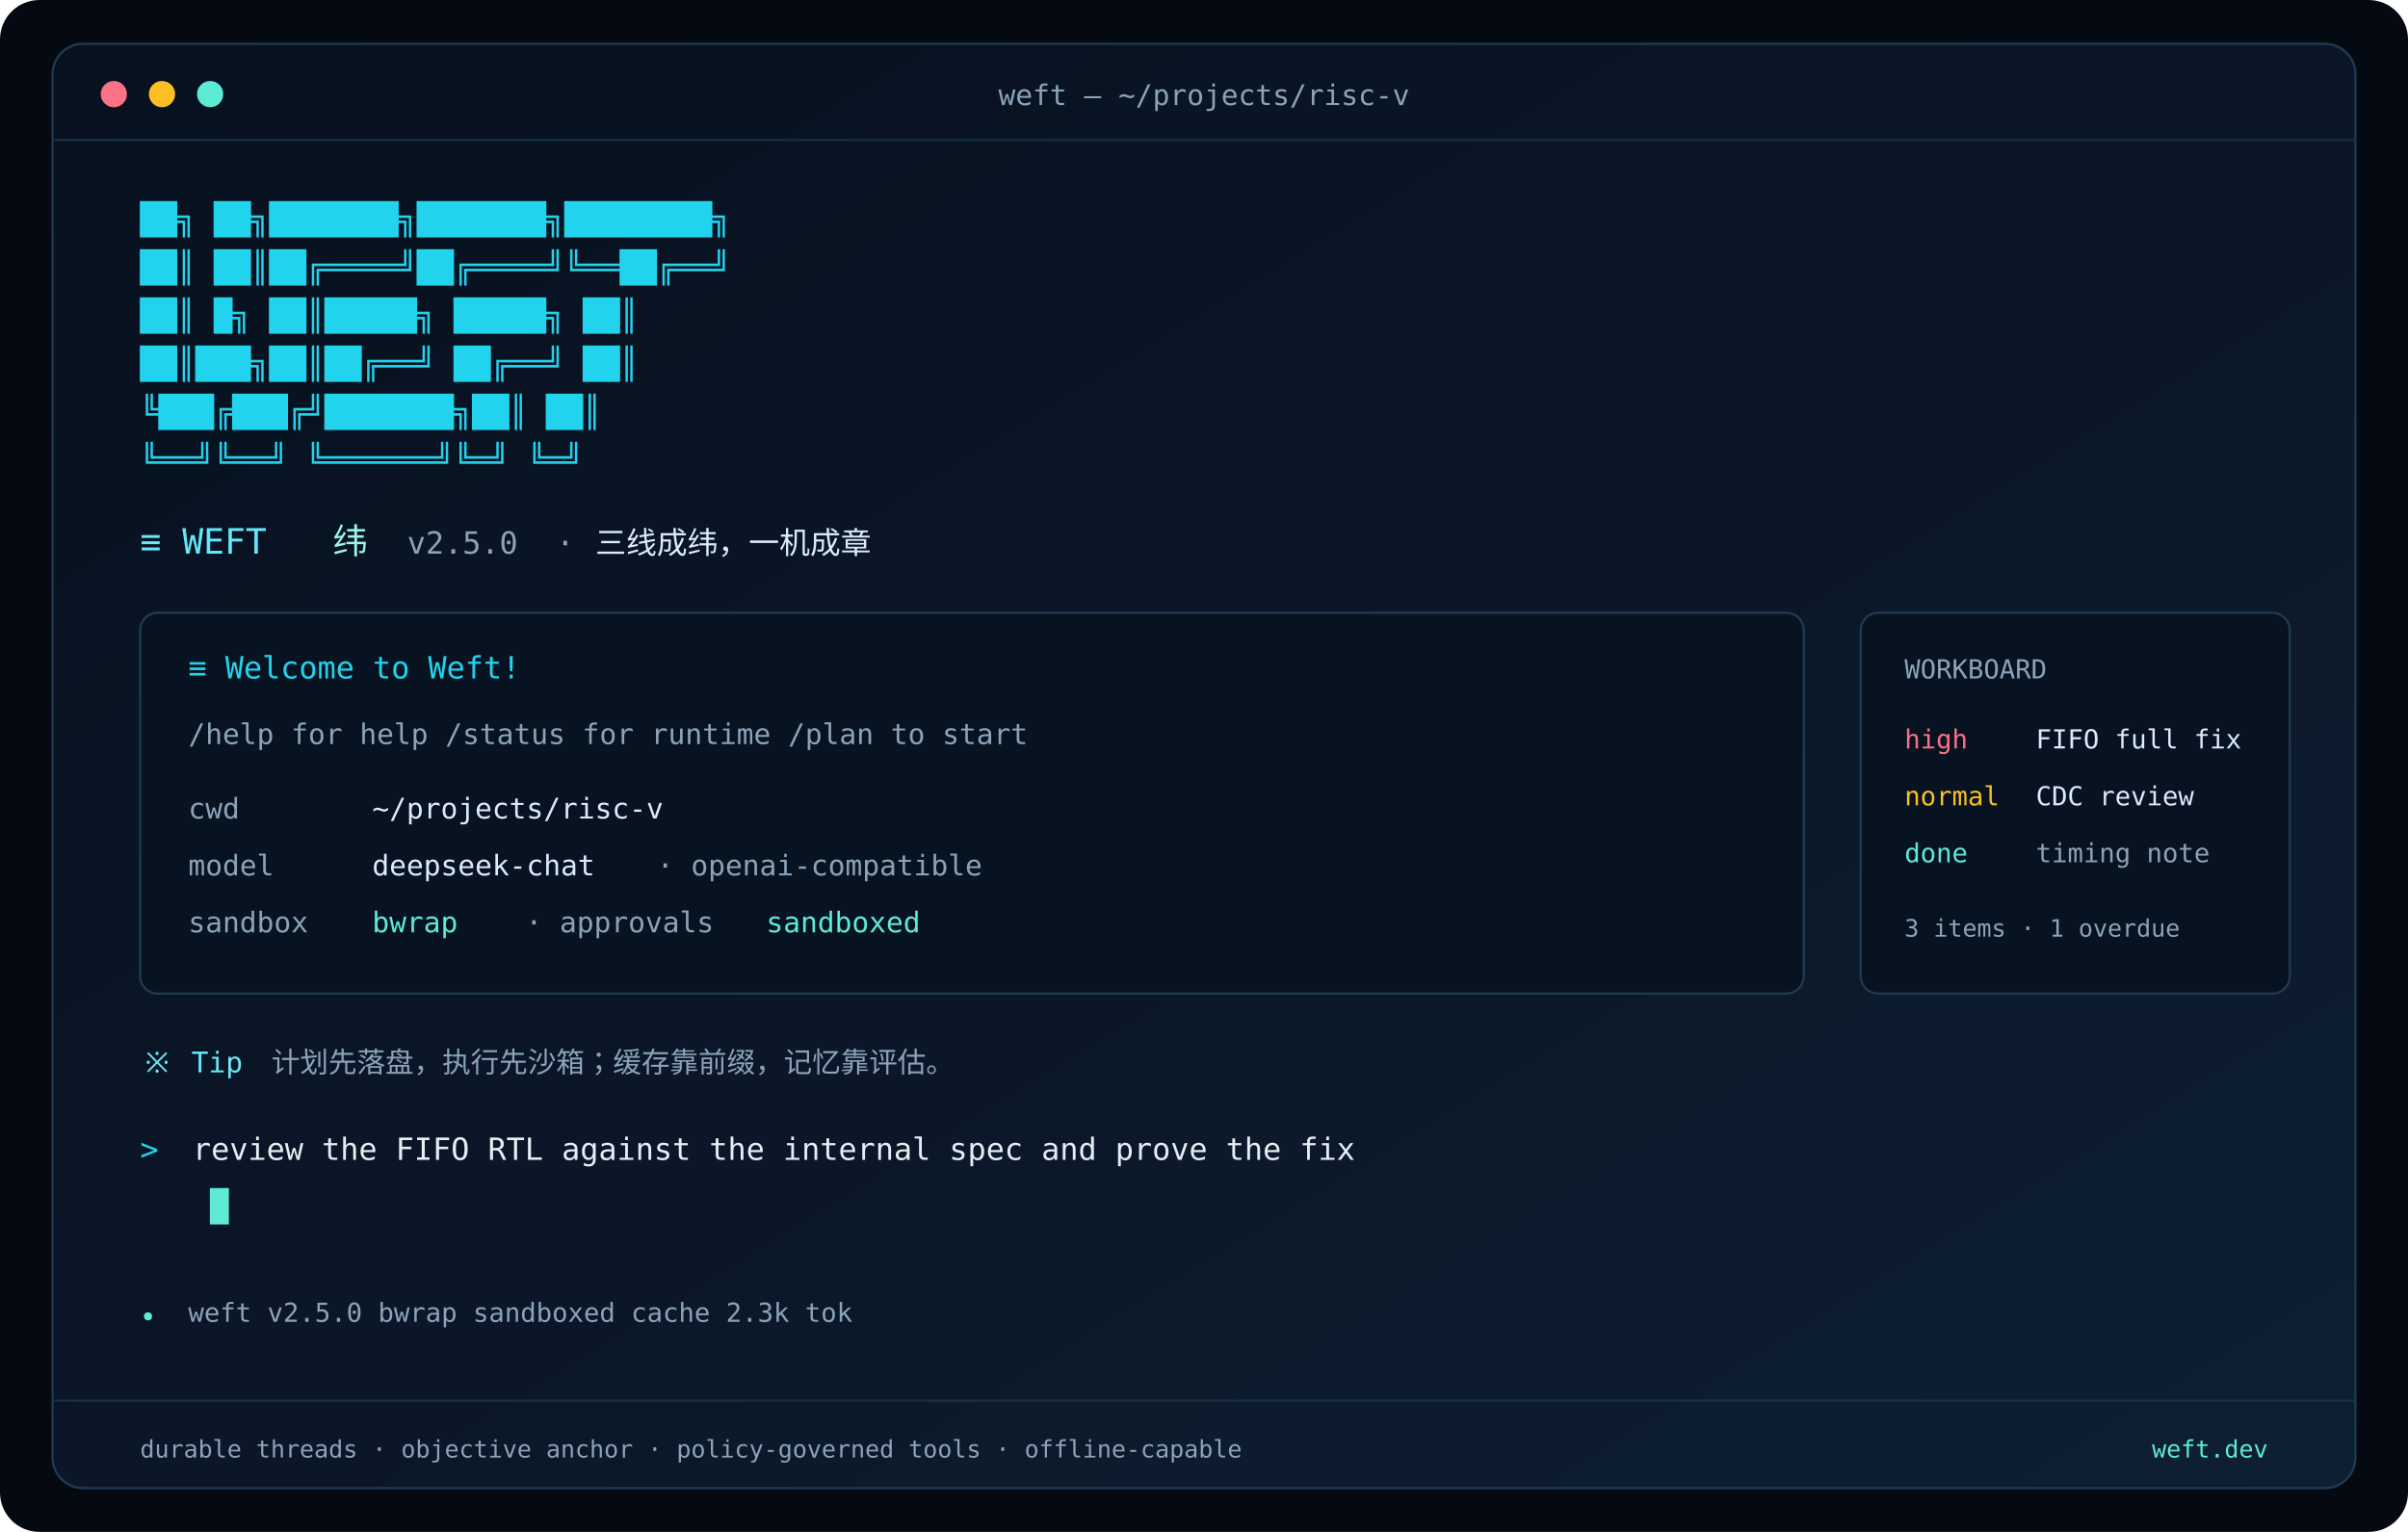
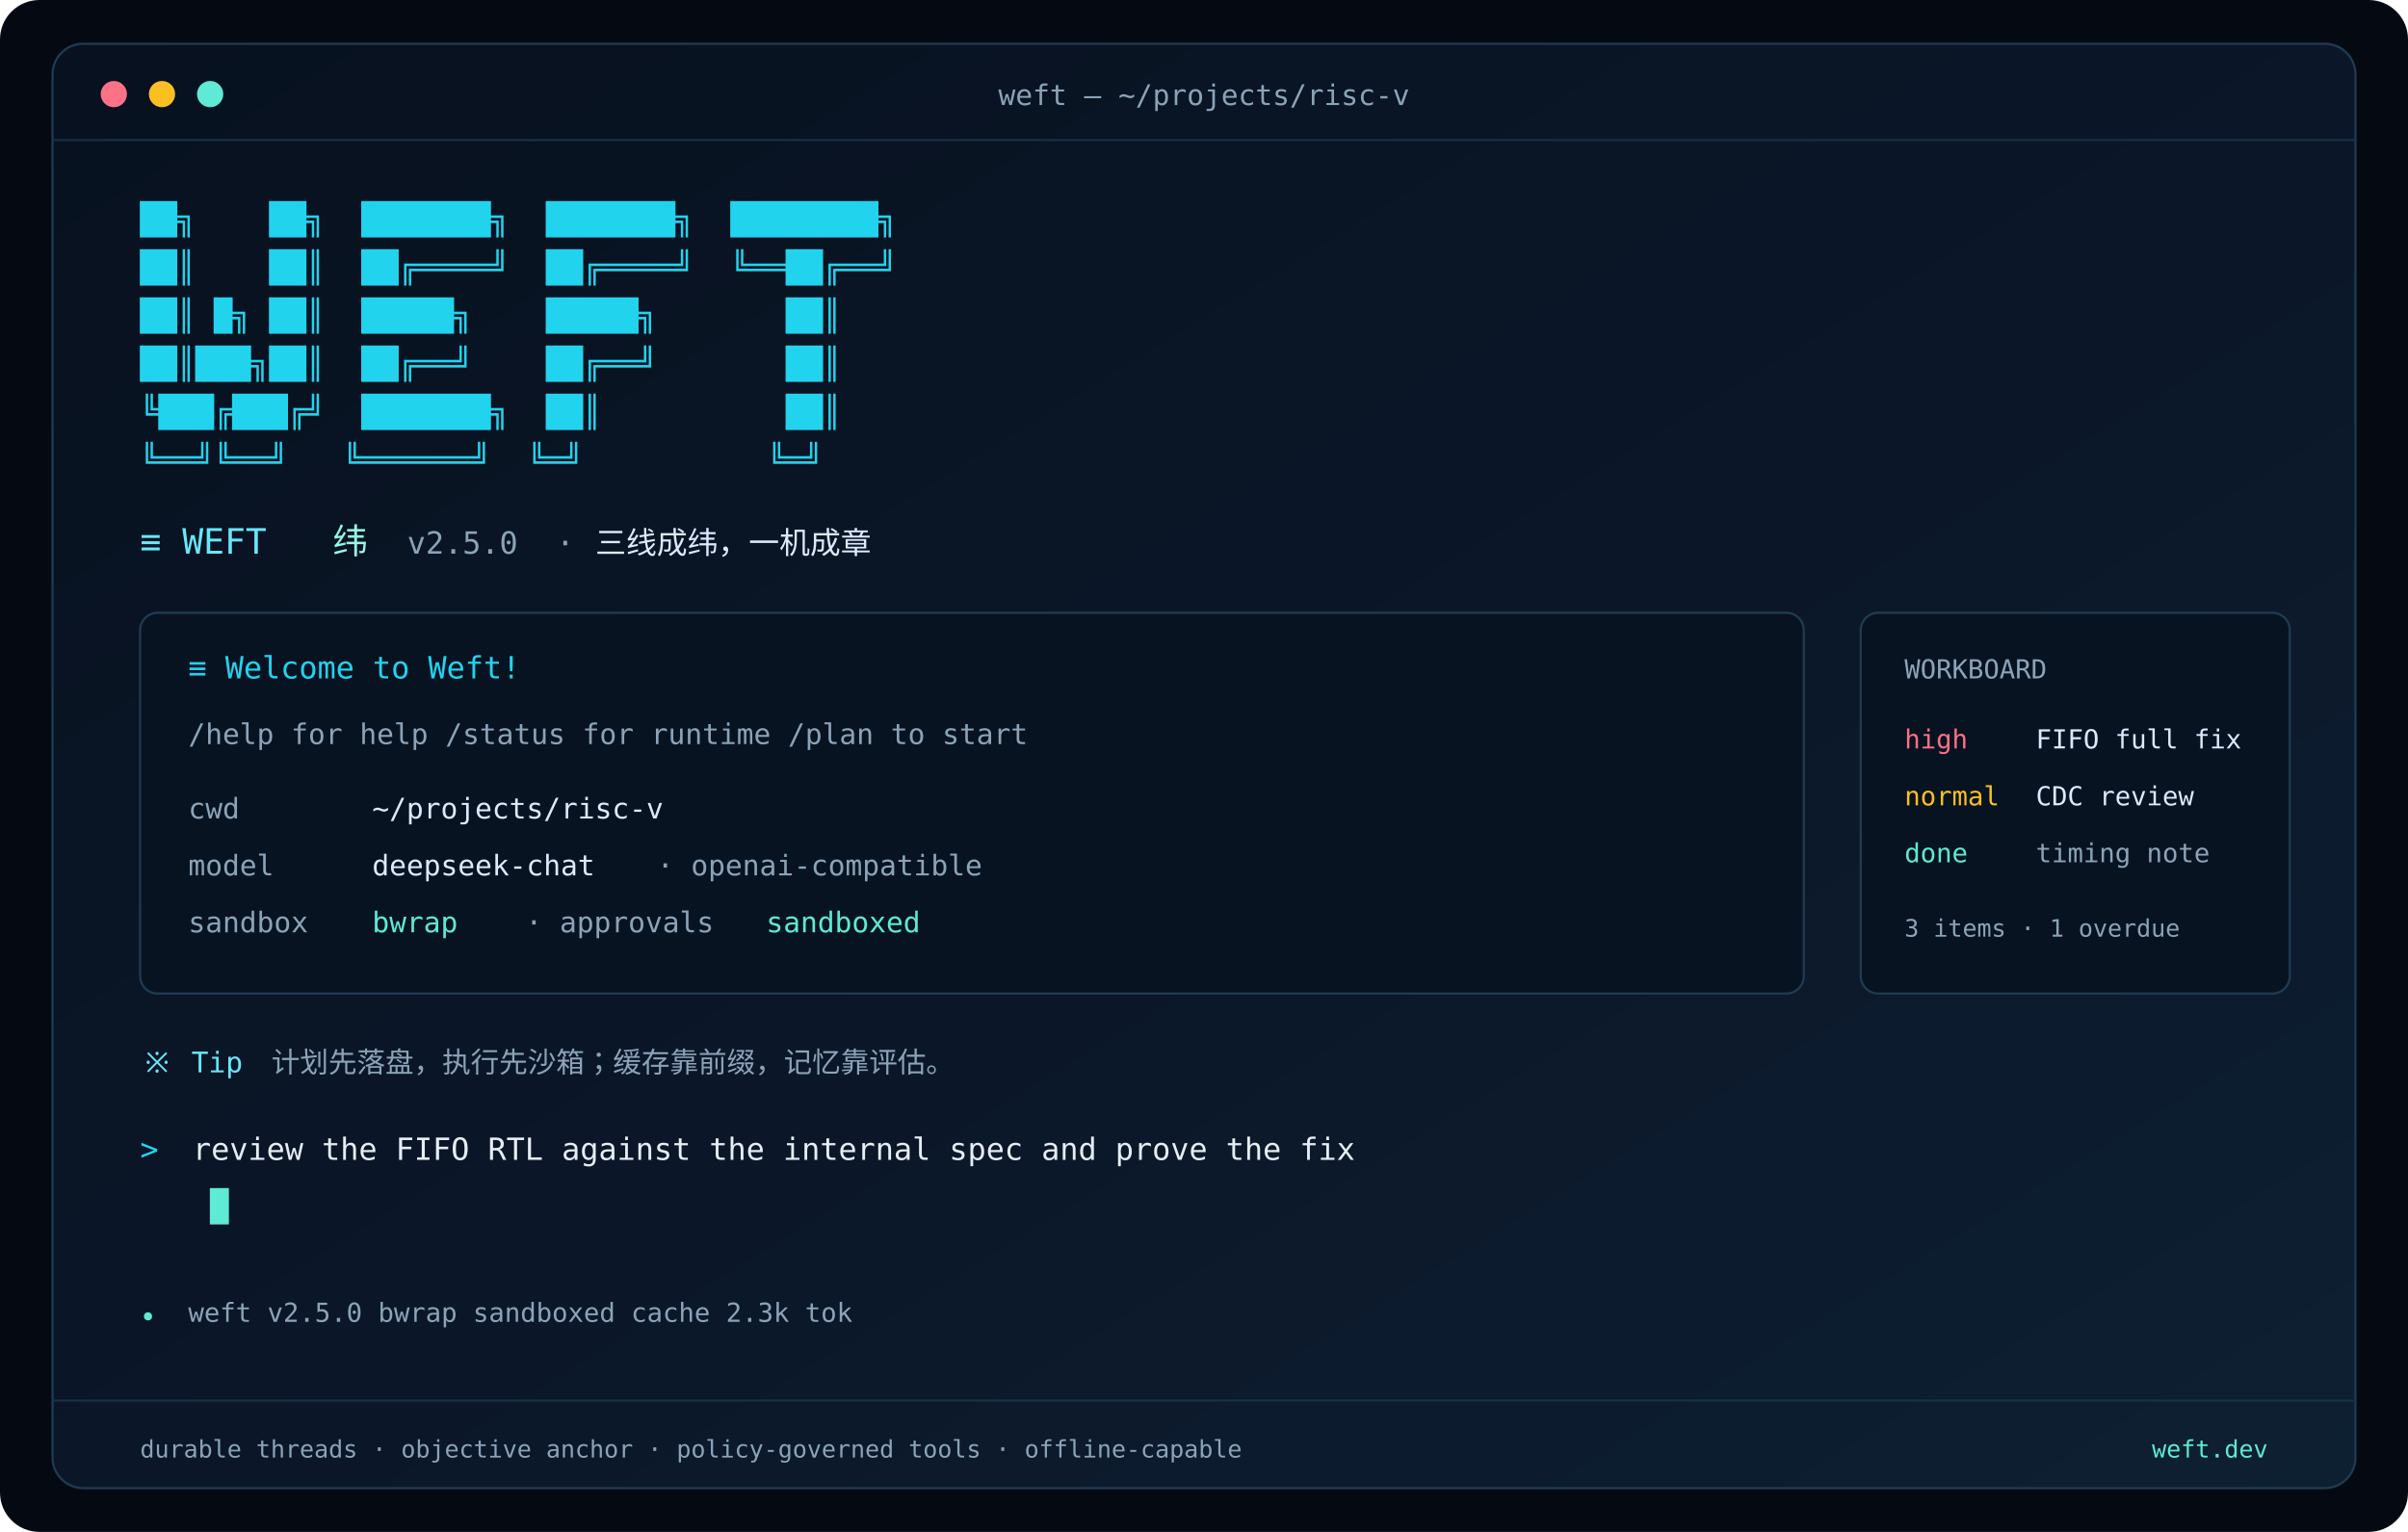
<svg xmlns="http://www.w3.org/2000/svg" width="1100" height="700" viewBox="0 0 1100 700" role="img" aria-label="Weft CLI preview">
  <defs>
    <linearGradient id="bg" x1="0" y1="0" x2="1" y2="1">
      <stop offset="0" stop-color="#07111f" />
      <stop offset="0.55" stop-color="#0b1729" />
      <stop offset="1" stop-color="#0d2032" />
    </linearGradient>
    <linearGradient id="edge" x1="0" y1="0" x2="1" y2="0">
      <stop offset="0" stop-color="#22d3ee" stop-opacity="0.8" />
      <stop offset="1" stop-color="#5eead4" stop-opacity="0.15" />
    </linearGradient>
    <filter id="glow" x="-20%" y="-20%" width="140%" height="140%">
      <feGaussianBlur stdDeviation="6" result="b" />
      <feMerge>
        <feMergeNode in="b" />
        <feMergeNode in="SourceGraphic" />
      </feMerge>
    </filter>
  </defs>
  <rect width="1100" height="700" rx="18" fill="#050a12" />
  <rect x="24" y="20" width="1052" height="660" rx="14" fill="url(#bg)" stroke="#1f3b52" />
  <path d="M24 64 H1076" stroke="#163044" />
  <circle cx="52" cy="43" r="6" fill="#fb7185" />
  <circle cx="74" cy="43" r="6" fill="#fbbf24" />
  <circle cx="96" cy="43" r="6" fill="#5eead4" />
  <text x="550" y="48" text-anchor="middle" fill="#8ba3b8" font-family="Consolas, monospace" font-size="13">weft — ~/projects/risc-v</text>
  <g font-family="'JetBrains Mono','Cascadia Code',Consolas,monospace" fill="#dbeafe">
-     <text x="64" y="105" font-size="14" fill="#22d3ee">  ██╗    ██╗███████╗███████╗████████╗</text>
-     <text x="64" y="127" font-size="14" fill="#22d3ee">  ██║    ██║██╔════╝██╔════╝╚══██╔══╝</text>
-     <text x="64" y="149" font-size="14" fill="#22d3ee">  ██║ █╗ ██║█████╗  █████╗     ██║   </text>
-     <text x="64" y="171" font-size="14" fill="#22d3ee">  ██║███╗██║██╔══╝  ██╔══╝     ██║   </text>
-     <text x="64" y="193" font-size="14" fill="#22d3ee">  ╚███╔███╔╝███████╗██║        ██║   </text>
-     <text x="64" y="215" font-size="14" fill="#22d3ee">   ╚══╝╚══╝ ╚══════╝╚═╝        ╚═╝   </text>
+     <text x="64" y="105" font-size="14" fill="#22d3ee" font-family="'Cascadia Mono', Consolas, monospace" textLength="361" lengthAdjust="spacingAndGlyphs">██╗    ██╗  ███████╗  ███████╗  ████████╗</text>
+     <text x="64" y="127" font-size="14" fill="#22d3ee" font-family="'Cascadia Mono', Consolas, monospace" textLength="361" lengthAdjust="spacingAndGlyphs">██║    ██║  ██╔════╝  ██╔════╝  ╚══██╔══╝</text>
+     <text x="64" y="149" font-size="14" fill="#22d3ee" font-family="'Cascadia Mono', Consolas, monospace" textLength="361" lengthAdjust="spacingAndGlyphs">██║ █╗ ██║  █████╗    █████╗       ██║   </text>
+     <text x="64" y="171" font-size="14" fill="#22d3ee" font-family="'Cascadia Mono', Consolas, monospace" textLength="361" lengthAdjust="spacingAndGlyphs">██║███╗██║  ██╔══╝    ██╔══╝       ██║   </text>
+     <text x="64" y="193" font-size="14" fill="#22d3ee" font-family="'Cascadia Mono', Consolas, monospace" textLength="361" lengthAdjust="spacingAndGlyphs">╚███╔███╔╝  ███████╗  ██║          ██║   </text>
+     <text x="64" y="215" font-size="14" fill="#22d3ee" font-family="'Cascadia Mono', Consolas, monospace" textLength="361" lengthAdjust="spacingAndGlyphs"> ╚══╝╚══╝   ╚══════╝  ╚═╝          ╚═╝   </text>
    <text x="64" y="253" font-size="16" fill="#67e8f9">≡ WEFT</text>
    <text x="152" y="253" font-size="16" fill="#99f6e4">纬</text>
    <text x="186" y="253" font-size="14" fill="#8ba3b8">v2.5.0</text>
    <text x="254" y="253" font-size="14" fill="#8ba3b8">·</text>
    <text x="272" y="253" font-size="14" fill="#dbeafe">三线成纬，一机成章</text>
    <rect x="64" y="280" width="760" height="174" rx="8" fill="#081321" stroke="#1f3b52" />
    <text x="86" y="310" font-size="14" fill="#22d3ee">≡ Welcome to Weft!</text>
    <text x="86" y="340" font-size="13" fill="#8ba3b8">/help for help      /status for runtime      /plan to start</text>
    <text x="86" y="374" font-size="13" fill="#8ba3b8">cwd      </text>
    <text x="170" y="374" font-size="13" fill="#dbeafe">~/projects/risc-v</text>
    <text x="86" y="400" font-size="13" fill="#8ba3b8">model    </text>
    <text x="170" y="400" font-size="13" fill="#dbeafe">deepseek-chat</text>
    <text x="300" y="400" font-size="13" fill="#8ba3b8">· openai-compatible</text>
    <text x="86" y="426" font-size="13" fill="#8ba3b8">sandbox  </text>
    <text x="170" y="426" font-size="13" fill="#5eead4">bwrap</text>
    <text x="240" y="426" font-size="13" fill="#8ba3b8">· approvals </text>
    <text x="350" y="426" font-size="13" fill="#5eead4">sandboxed</text>
    <text x="64" y="490" font-size="13" fill="#67e8f9">※ Tip</text>
    <text x="124" y="490" font-size="13" fill="#8ba3b8">计划先落盘，执行先沙箱；缓存靠前缀，记忆靠评估。</text>
    <text x="64" y="530" font-size="14" fill="#22d3ee">&gt;</text>
    <text x="88" y="530" font-size="14" fill="#e6edf3">review the FIFO RTL against the internal spec and prove the fix</text>
    <text x="96" y="556" font-size="14" fill="#5eead4">█</text>
    <text x="64" y="604" font-size="12" fill="#5eead4">⏺</text>
    <text x="86" y="604" font-size="12" fill="#8ba3b8">weft v2.5.0    bwrap    sandboxed    cache 2.3k tok</text>
    <rect x="850" y="280" width="196" height="174" rx="8" fill="#081321" stroke="#1f3b52" />
    <text x="870" y="310" font-size="12" fill="#8ba3b8">WORKBOARD</text>
    <text x="870" y="342" font-size="12" fill="#fb7185">high</text>
    <text x="930" y="342" font-size="12" fill="#dbeafe">FIFO full fix</text>
    <text x="870" y="368" font-size="12" fill="#fbbf24">normal</text>
    <text x="930" y="368" font-size="12" fill="#dbeafe">CDC review</text>
    <text x="870" y="394" font-size="12" fill="#5eead4">done</text>
    <text x="930" y="394" font-size="12" fill="#8ba3b8">timing note</text>
    <text x="870" y="428" font-size="11" fill="#8ba3b8">3 items · 1 overdue</text>
  </g>
  <path d="M24 640 H1076" stroke="#163044" />
  <text x="64" y="666" fill="#8ba3b8" font-family="Consolas, monospace" font-size="11">durable threads · objective anchor · policy-governed tools · offline-capable</text>
  <text x="1036" y="666" text-anchor="end" fill="#5eead4" font-family="Consolas, monospace" font-size="11">weft.dev</text>
</svg>
